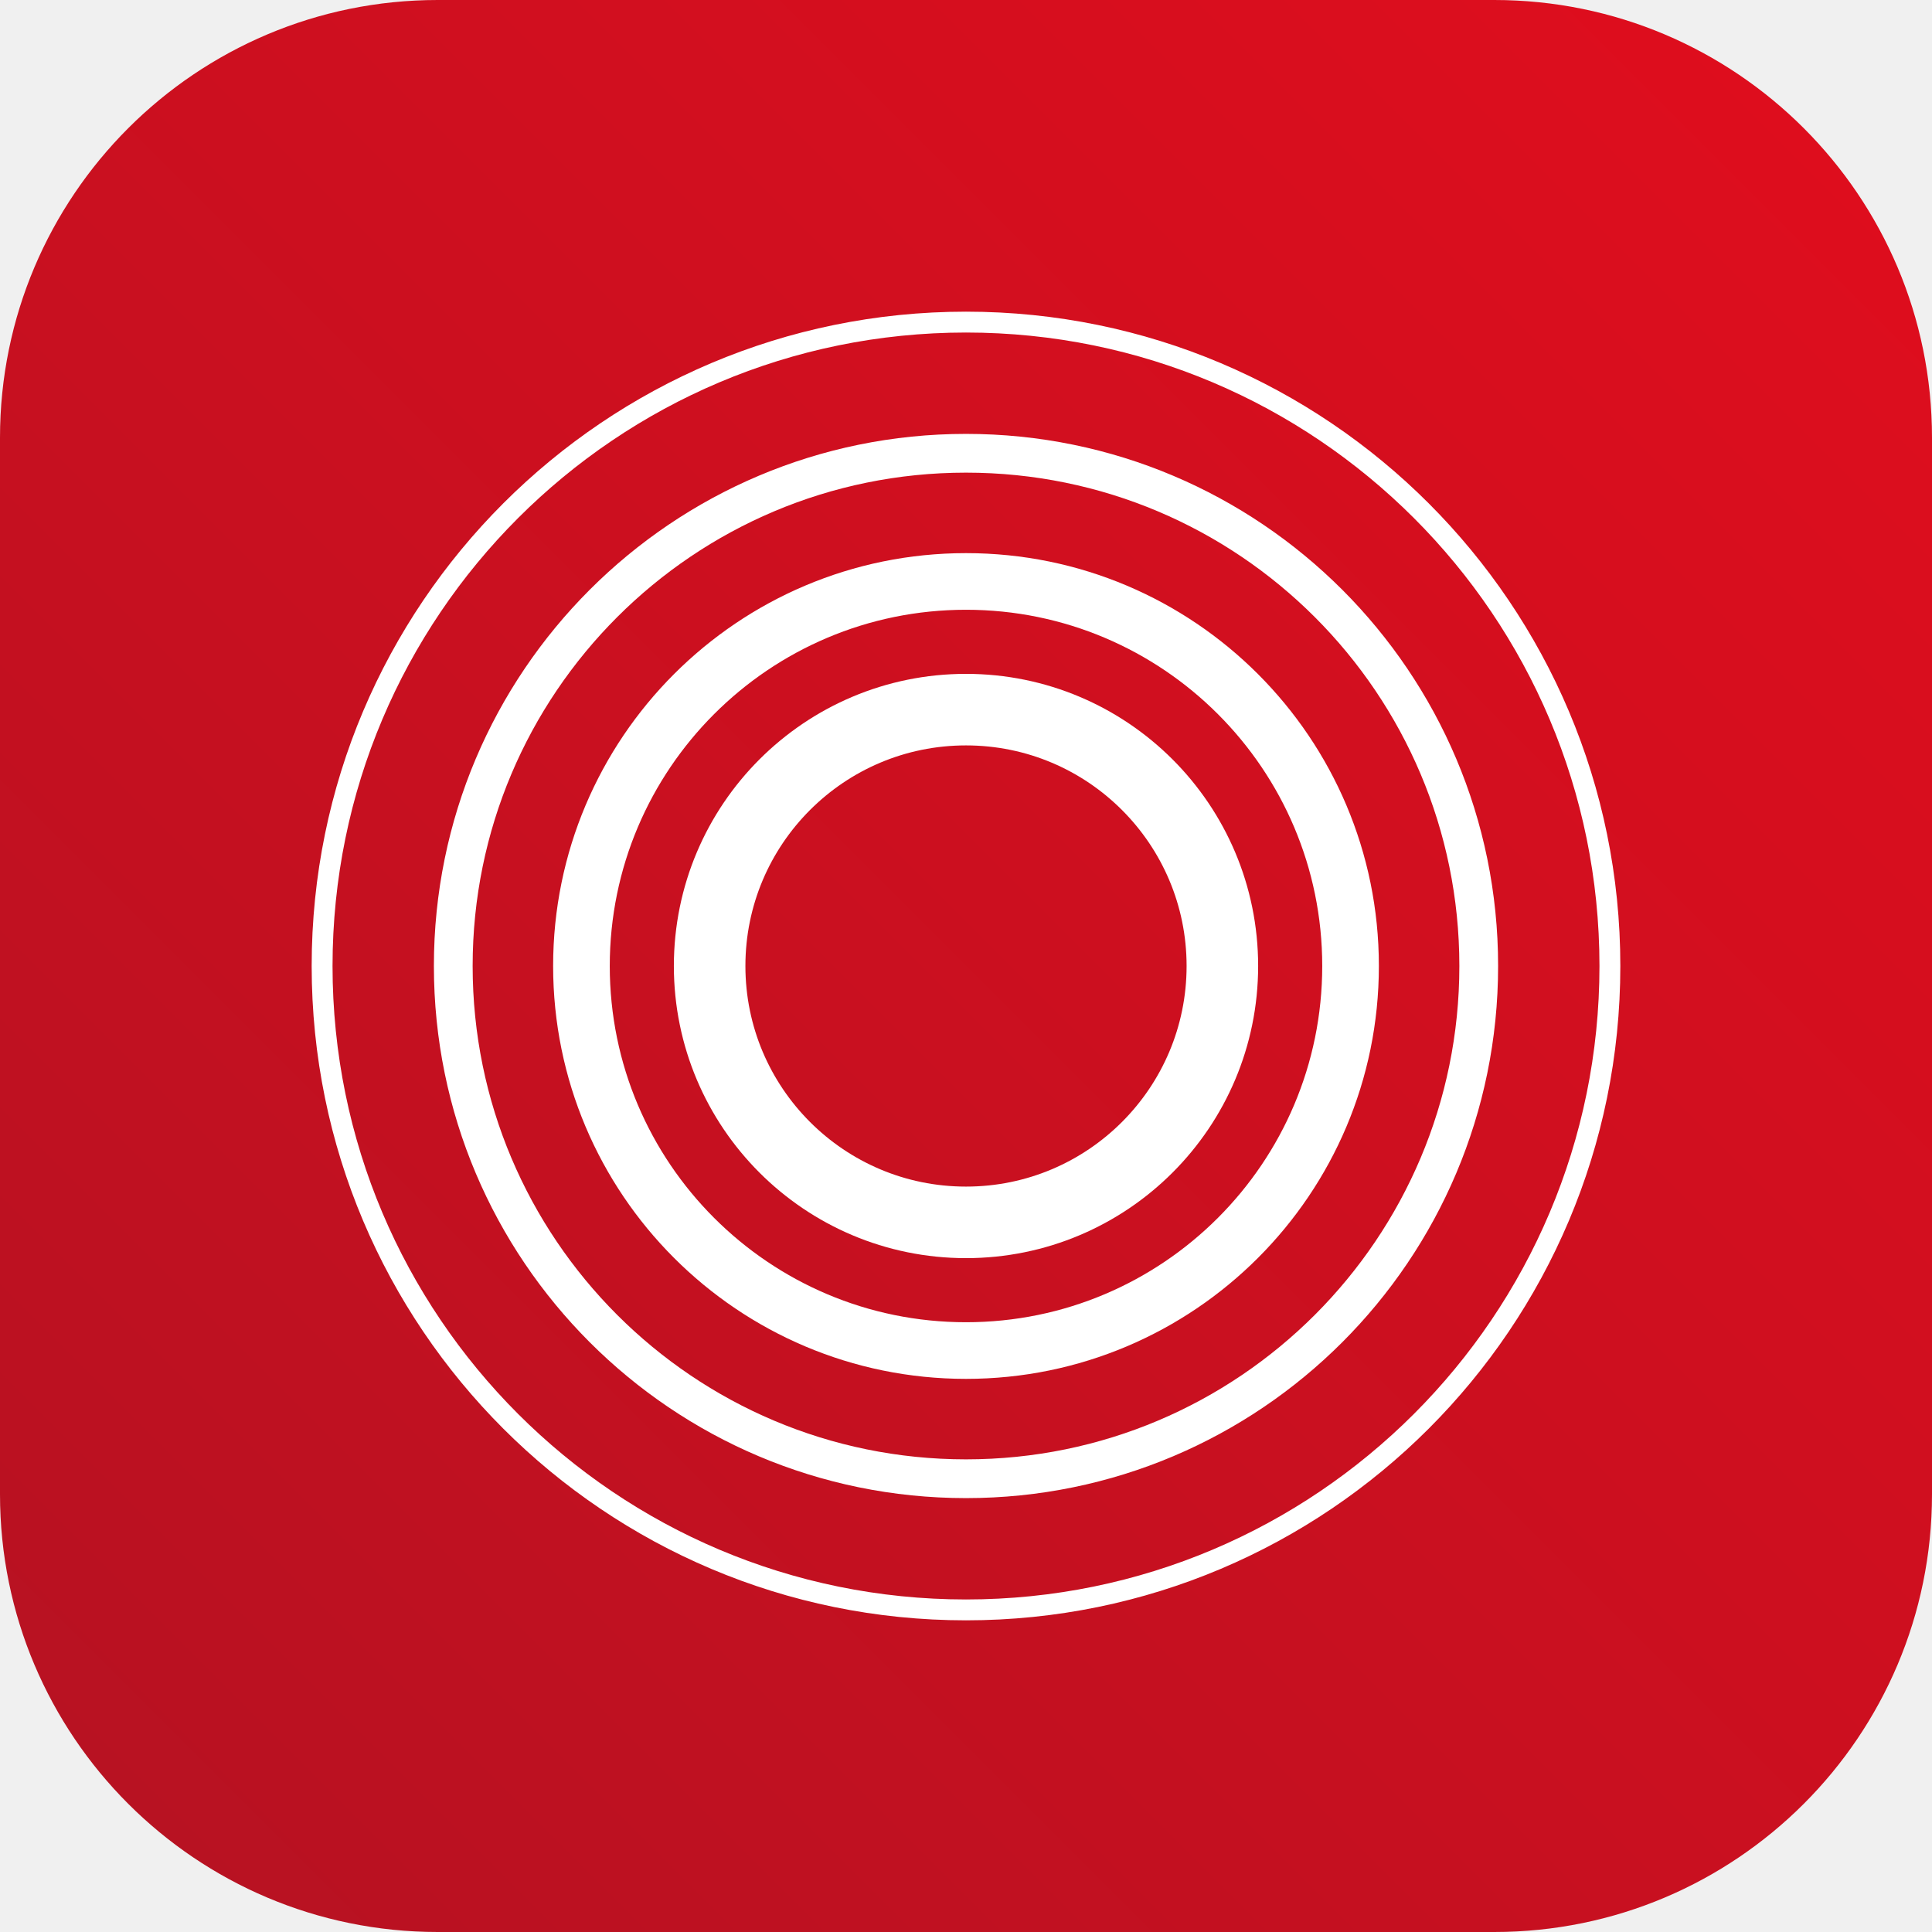
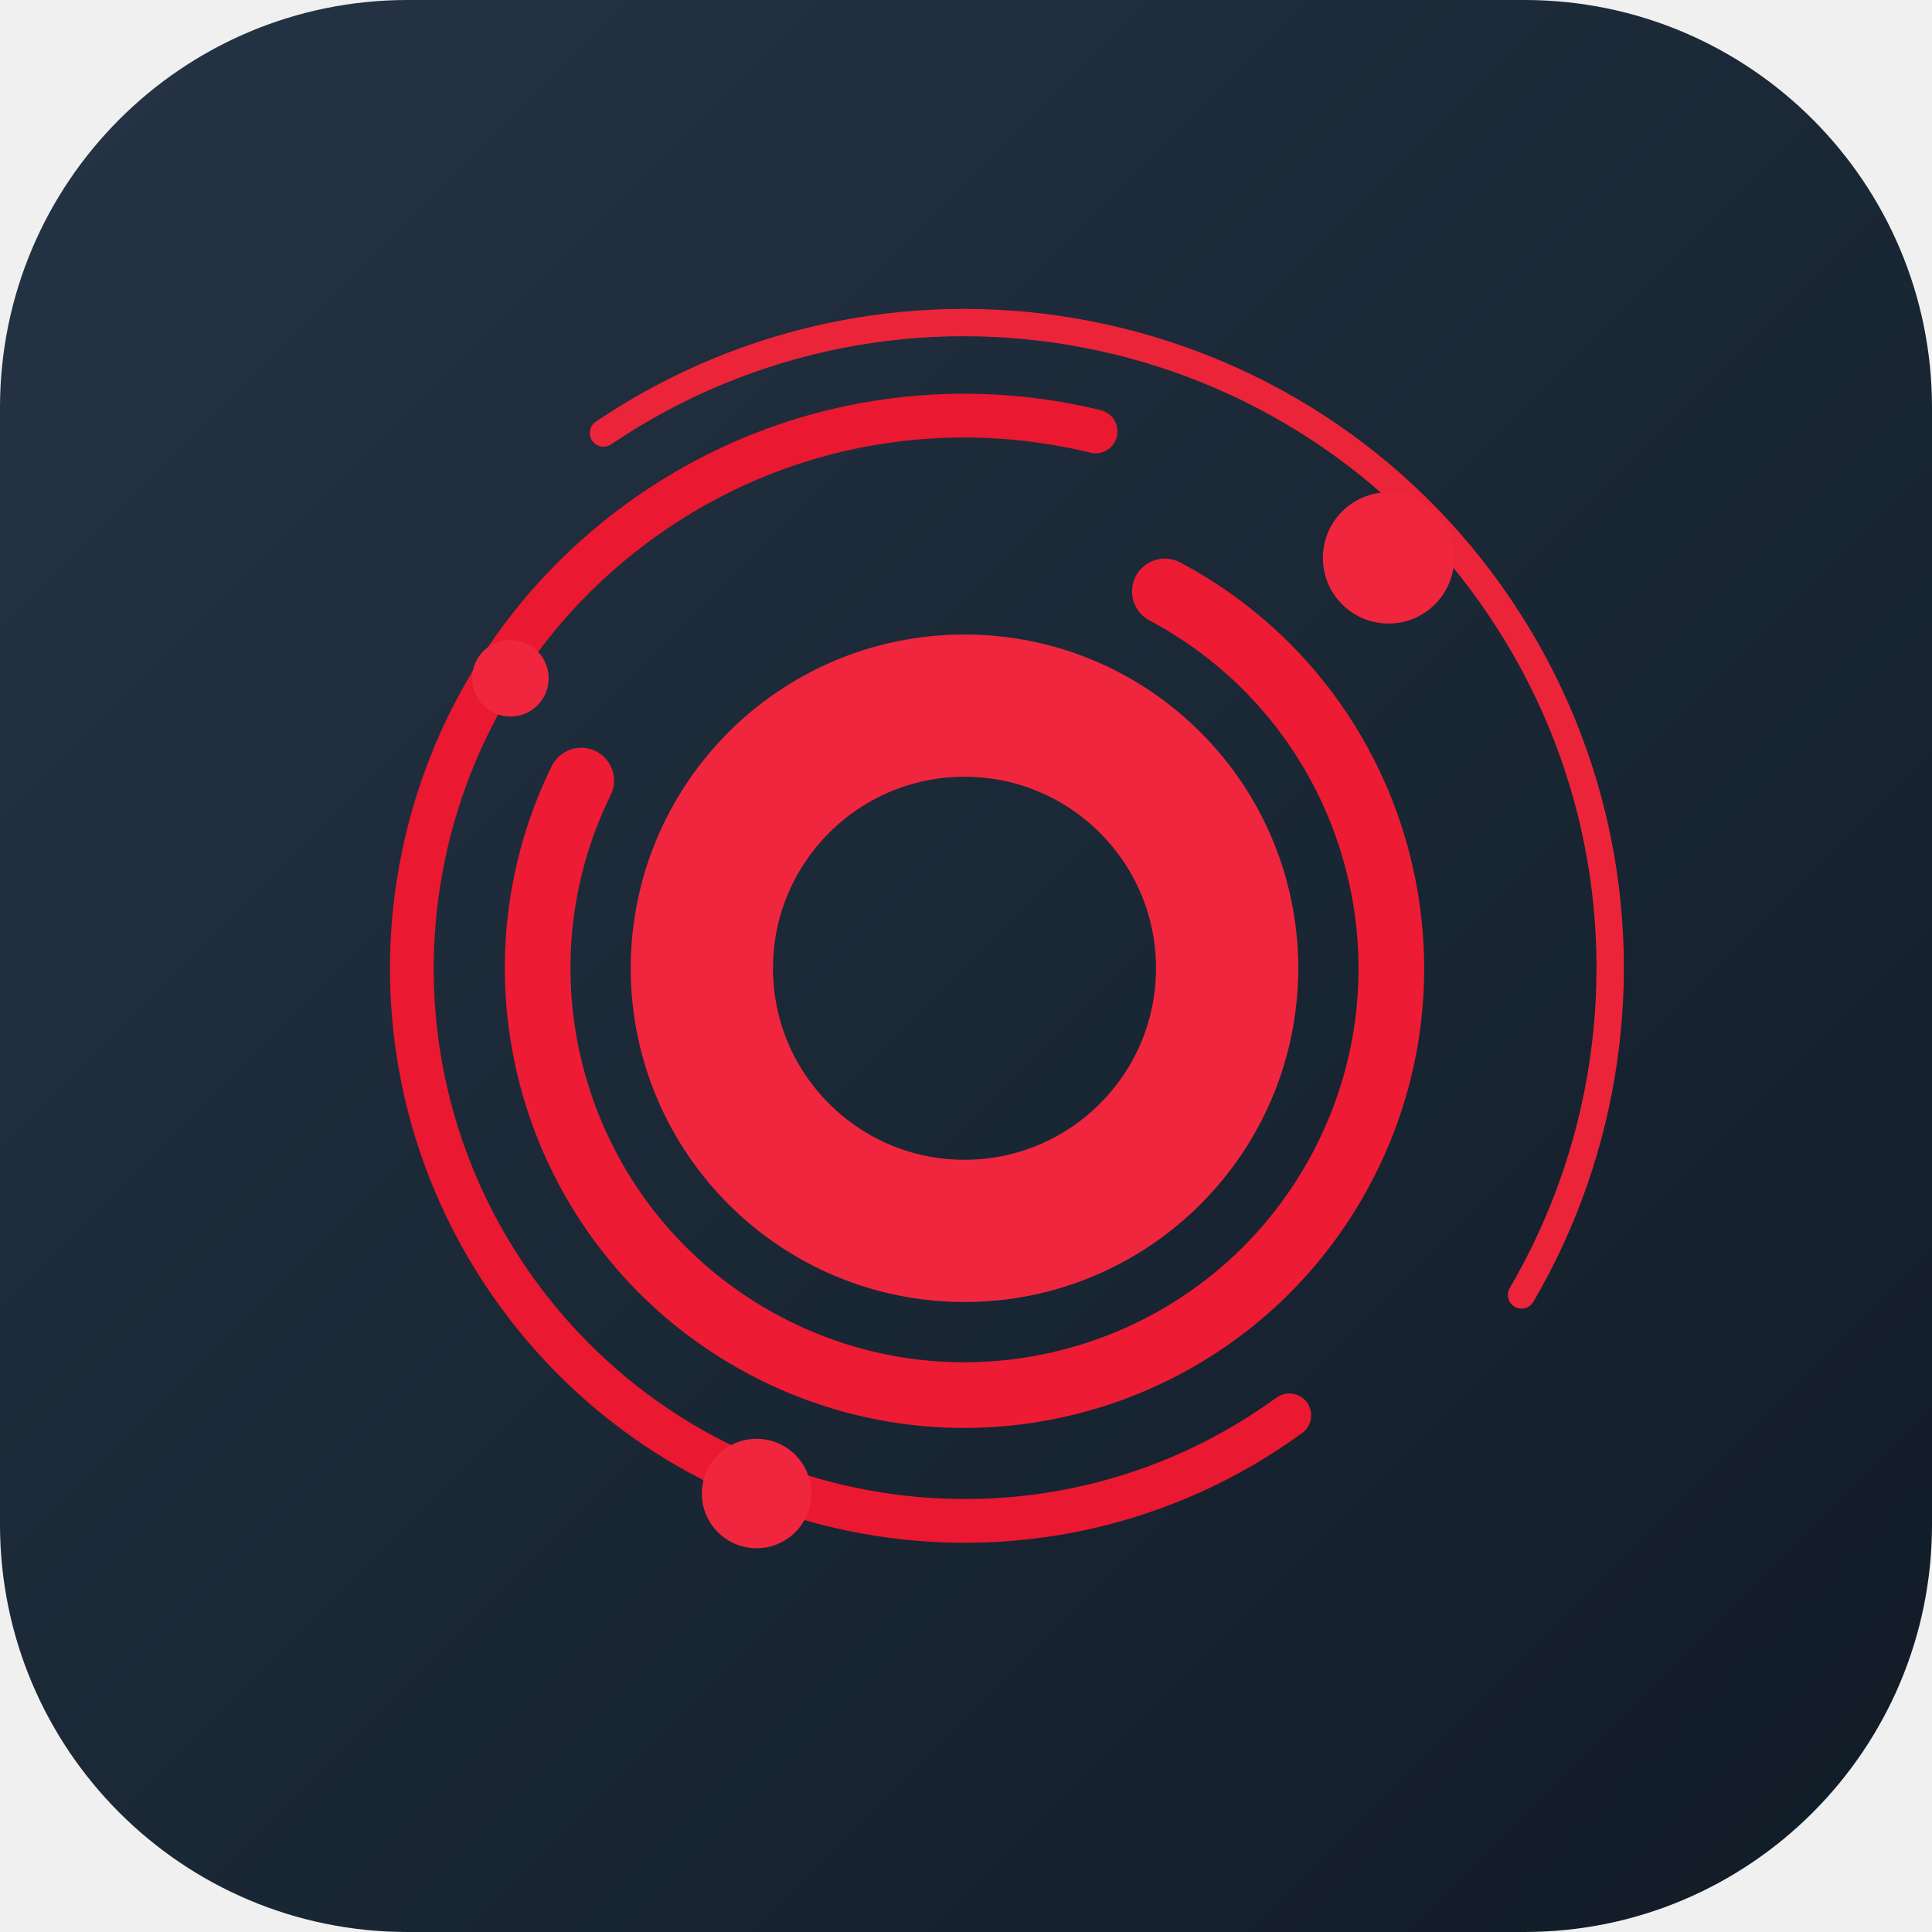
- <svg xmlns="http://www.w3.org/2000/svg" width="512" height="512" viewBox="0 0 512 512" role="img" aria-labelledby="title">
+ <svg xmlns="http://www.w3.org/2000/svg" viewBox="0 0 512 512" role="img" aria-labelledby="app-title">
  <defs>
-     <linearGradient id="sst-red" x1="0" x2="1" y1="1" y2="0">
-       <stop offset="0" stop-color="#B51222" />
-       <stop offset="1" stop-color="#E10D1D" />
+     <linearGradient id="bg" x1="0" y1="0" x2="1" y2="1">
+       <stop stop-color="#253445" />
+       <stop offset="1" stop-color="#101B26" />
    </linearGradient>
  </defs>
-   <rect width="512" height="512" rx="116" fill="url(#sst-red)" />
-   <g>
-     <circle cx="256" cy="256" r="67.940" fill="none" stroke="#FFFFFF" stroke-width="18.960" />
-     <circle cx="256" cy="256" r="101.910" fill="none" stroke="#FFFFFF" stroke-width="15.010" />
-     <circle cx="256" cy="256" r="135.880" fill="none" stroke="#FFFFFF" stroke-width="10.270" />
-     <circle cx="256" cy="256" r="170.640" fill="none" stroke="#FFFFFF" stroke-width="5.530" />
+   <rect width="512" height="512" rx="108" fill="url(#bg)" />
+   <g transform="translate(70 71) scale(1.45)">
+     <circle cx="128" cy="128" r="48" fill="none" stroke="#F0263E" stroke-width="26" />
+     <circle cx="128" cy="128" r="78" fill="none" stroke="#ED1B34" stroke-width="12" stroke-linecap="round" stroke-dasharray="365 126" transform="rotate(-62 128 128)" />
+     <circle cx="128" cy="128" r="101" fill="none" stroke="#EA1830" stroke-width="8" stroke-linecap="round" stroke-dasharray="405 230" transform="rotate(54 128 128)" />
+     <circle cx="128" cy="128" r="118" fill="none" stroke="#EC2439" stroke-width="5" stroke-linecap="round" stroke-dasharray="318 424" transform="rotate(-124 128 128)" />
+     <circle cx="205.5" cy="53" r="12" fill="#F0263E" />
+     <circle cx="45" cy="75" r="7" fill="#F0263E" />
+     <circle cx="90" cy="224" r="10" fill="#F0263E" />
  </g>
</svg>
